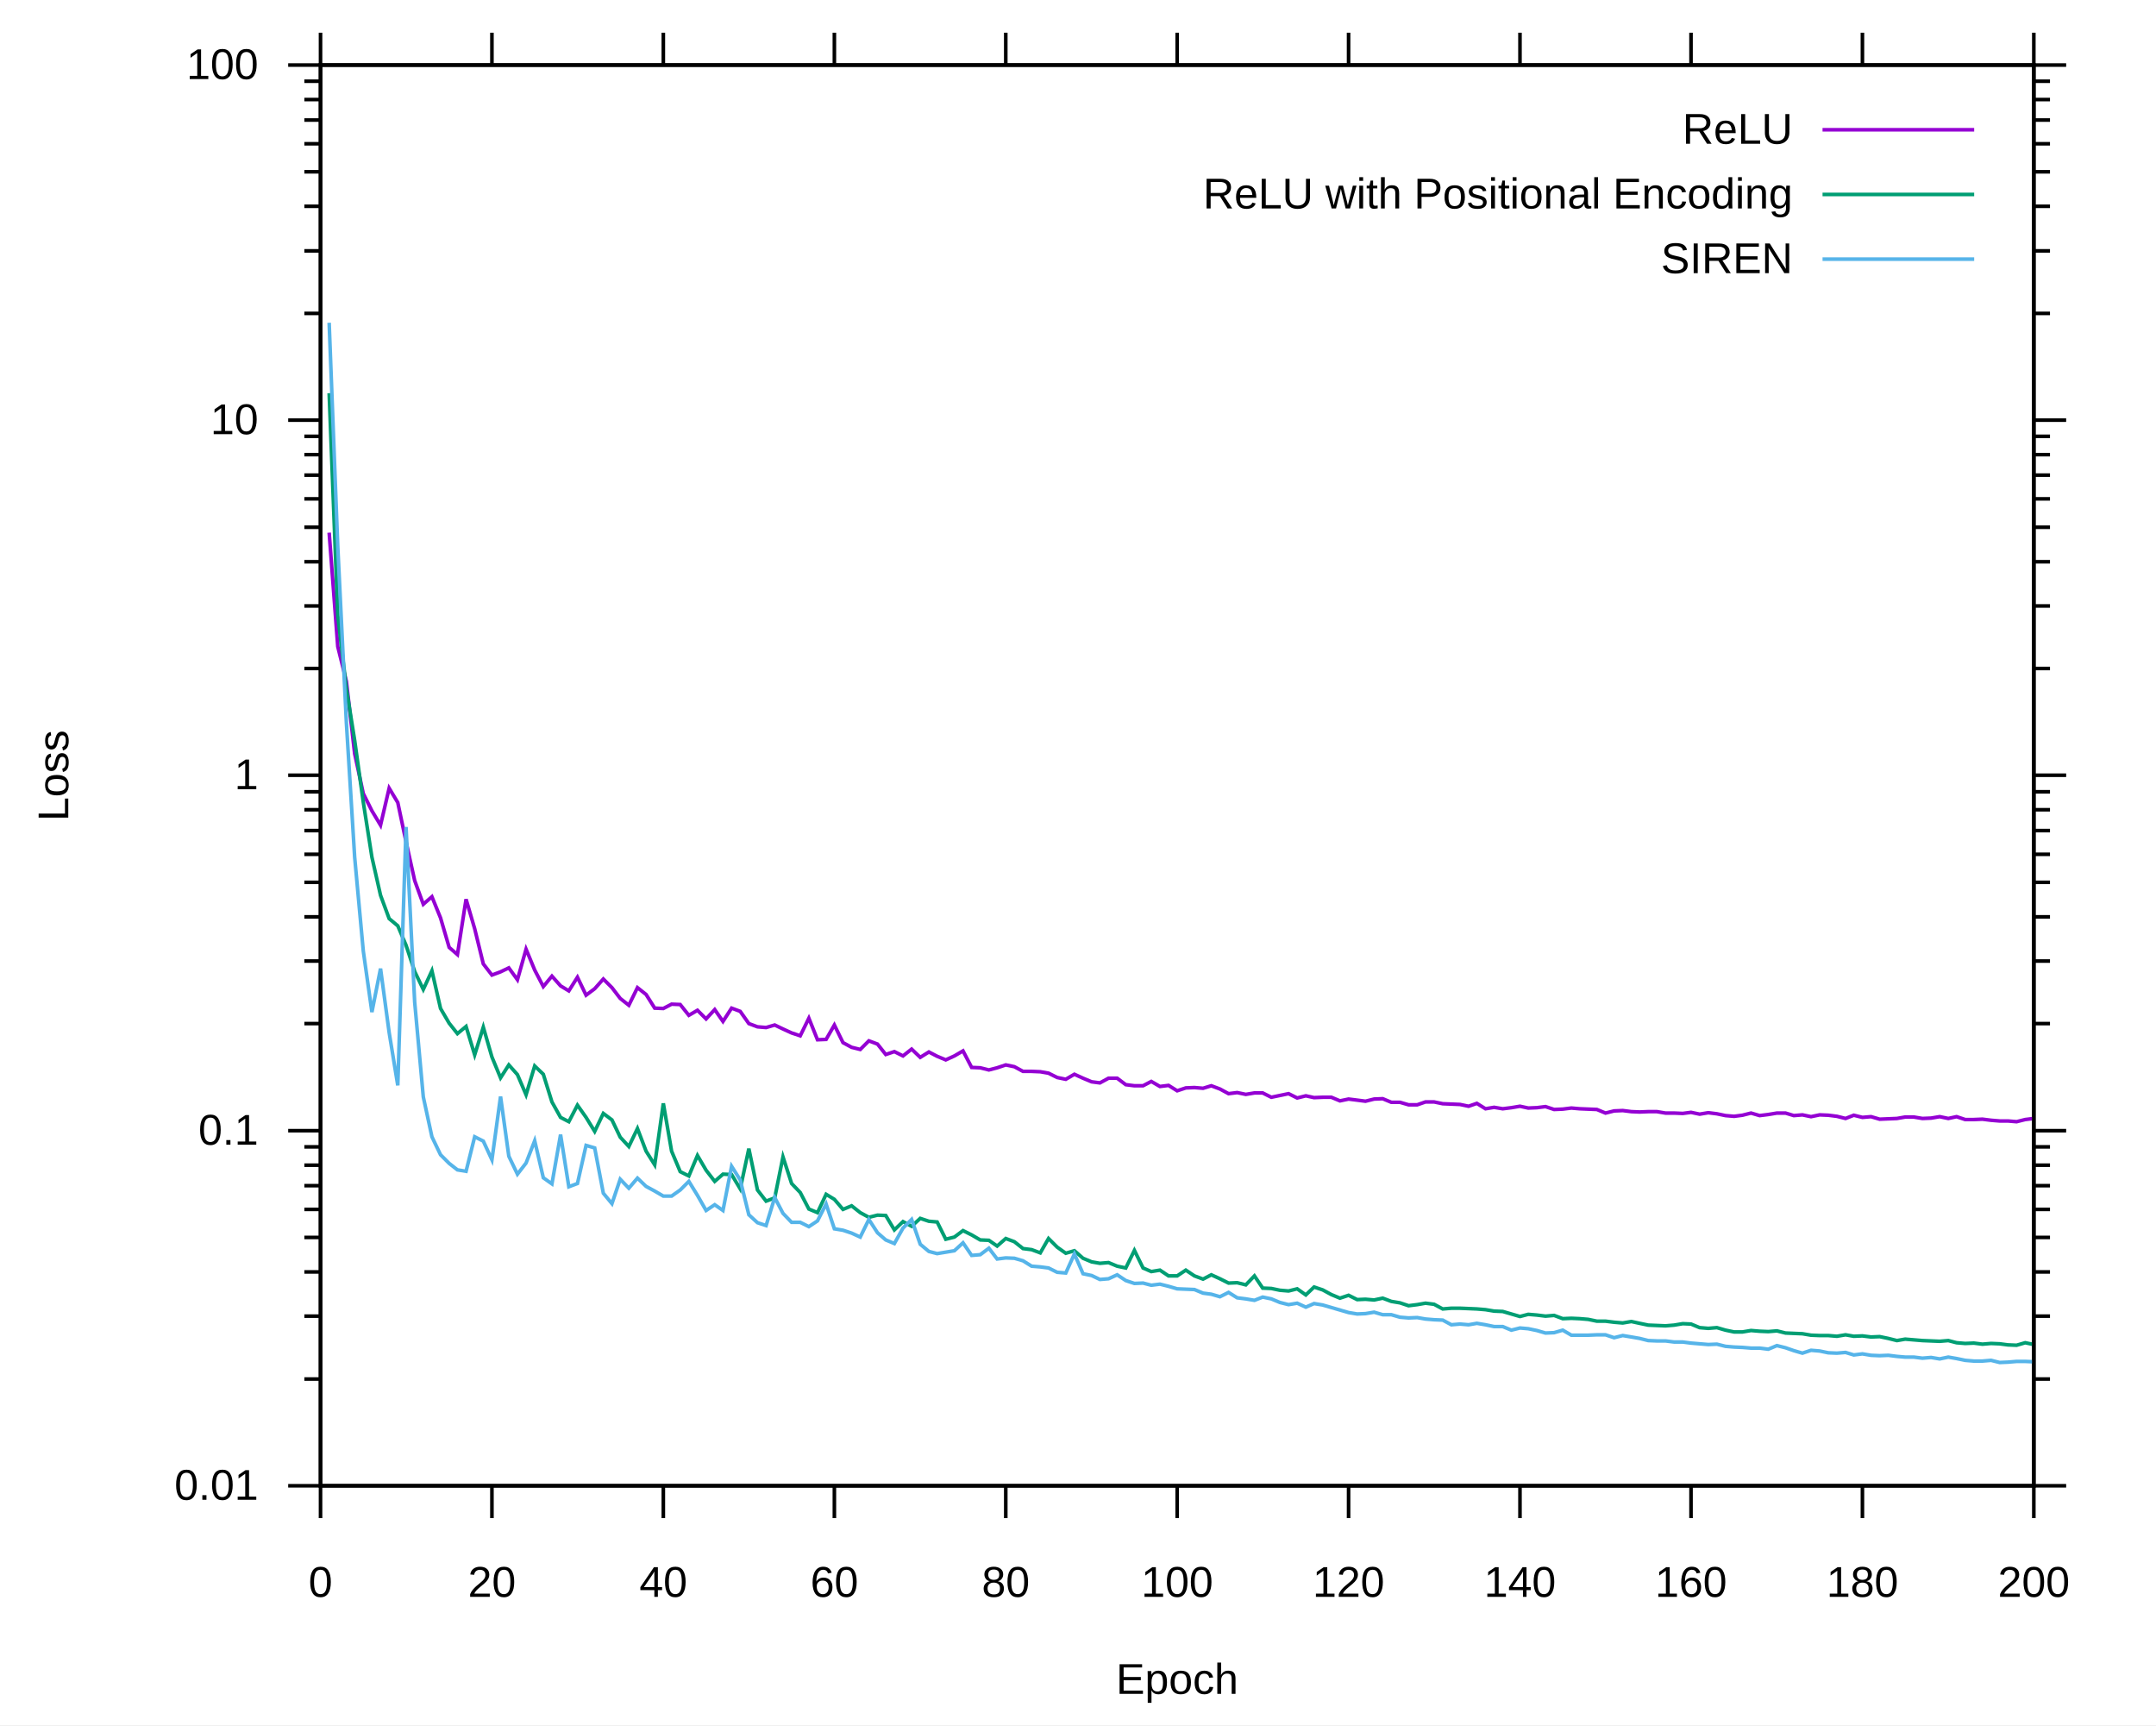
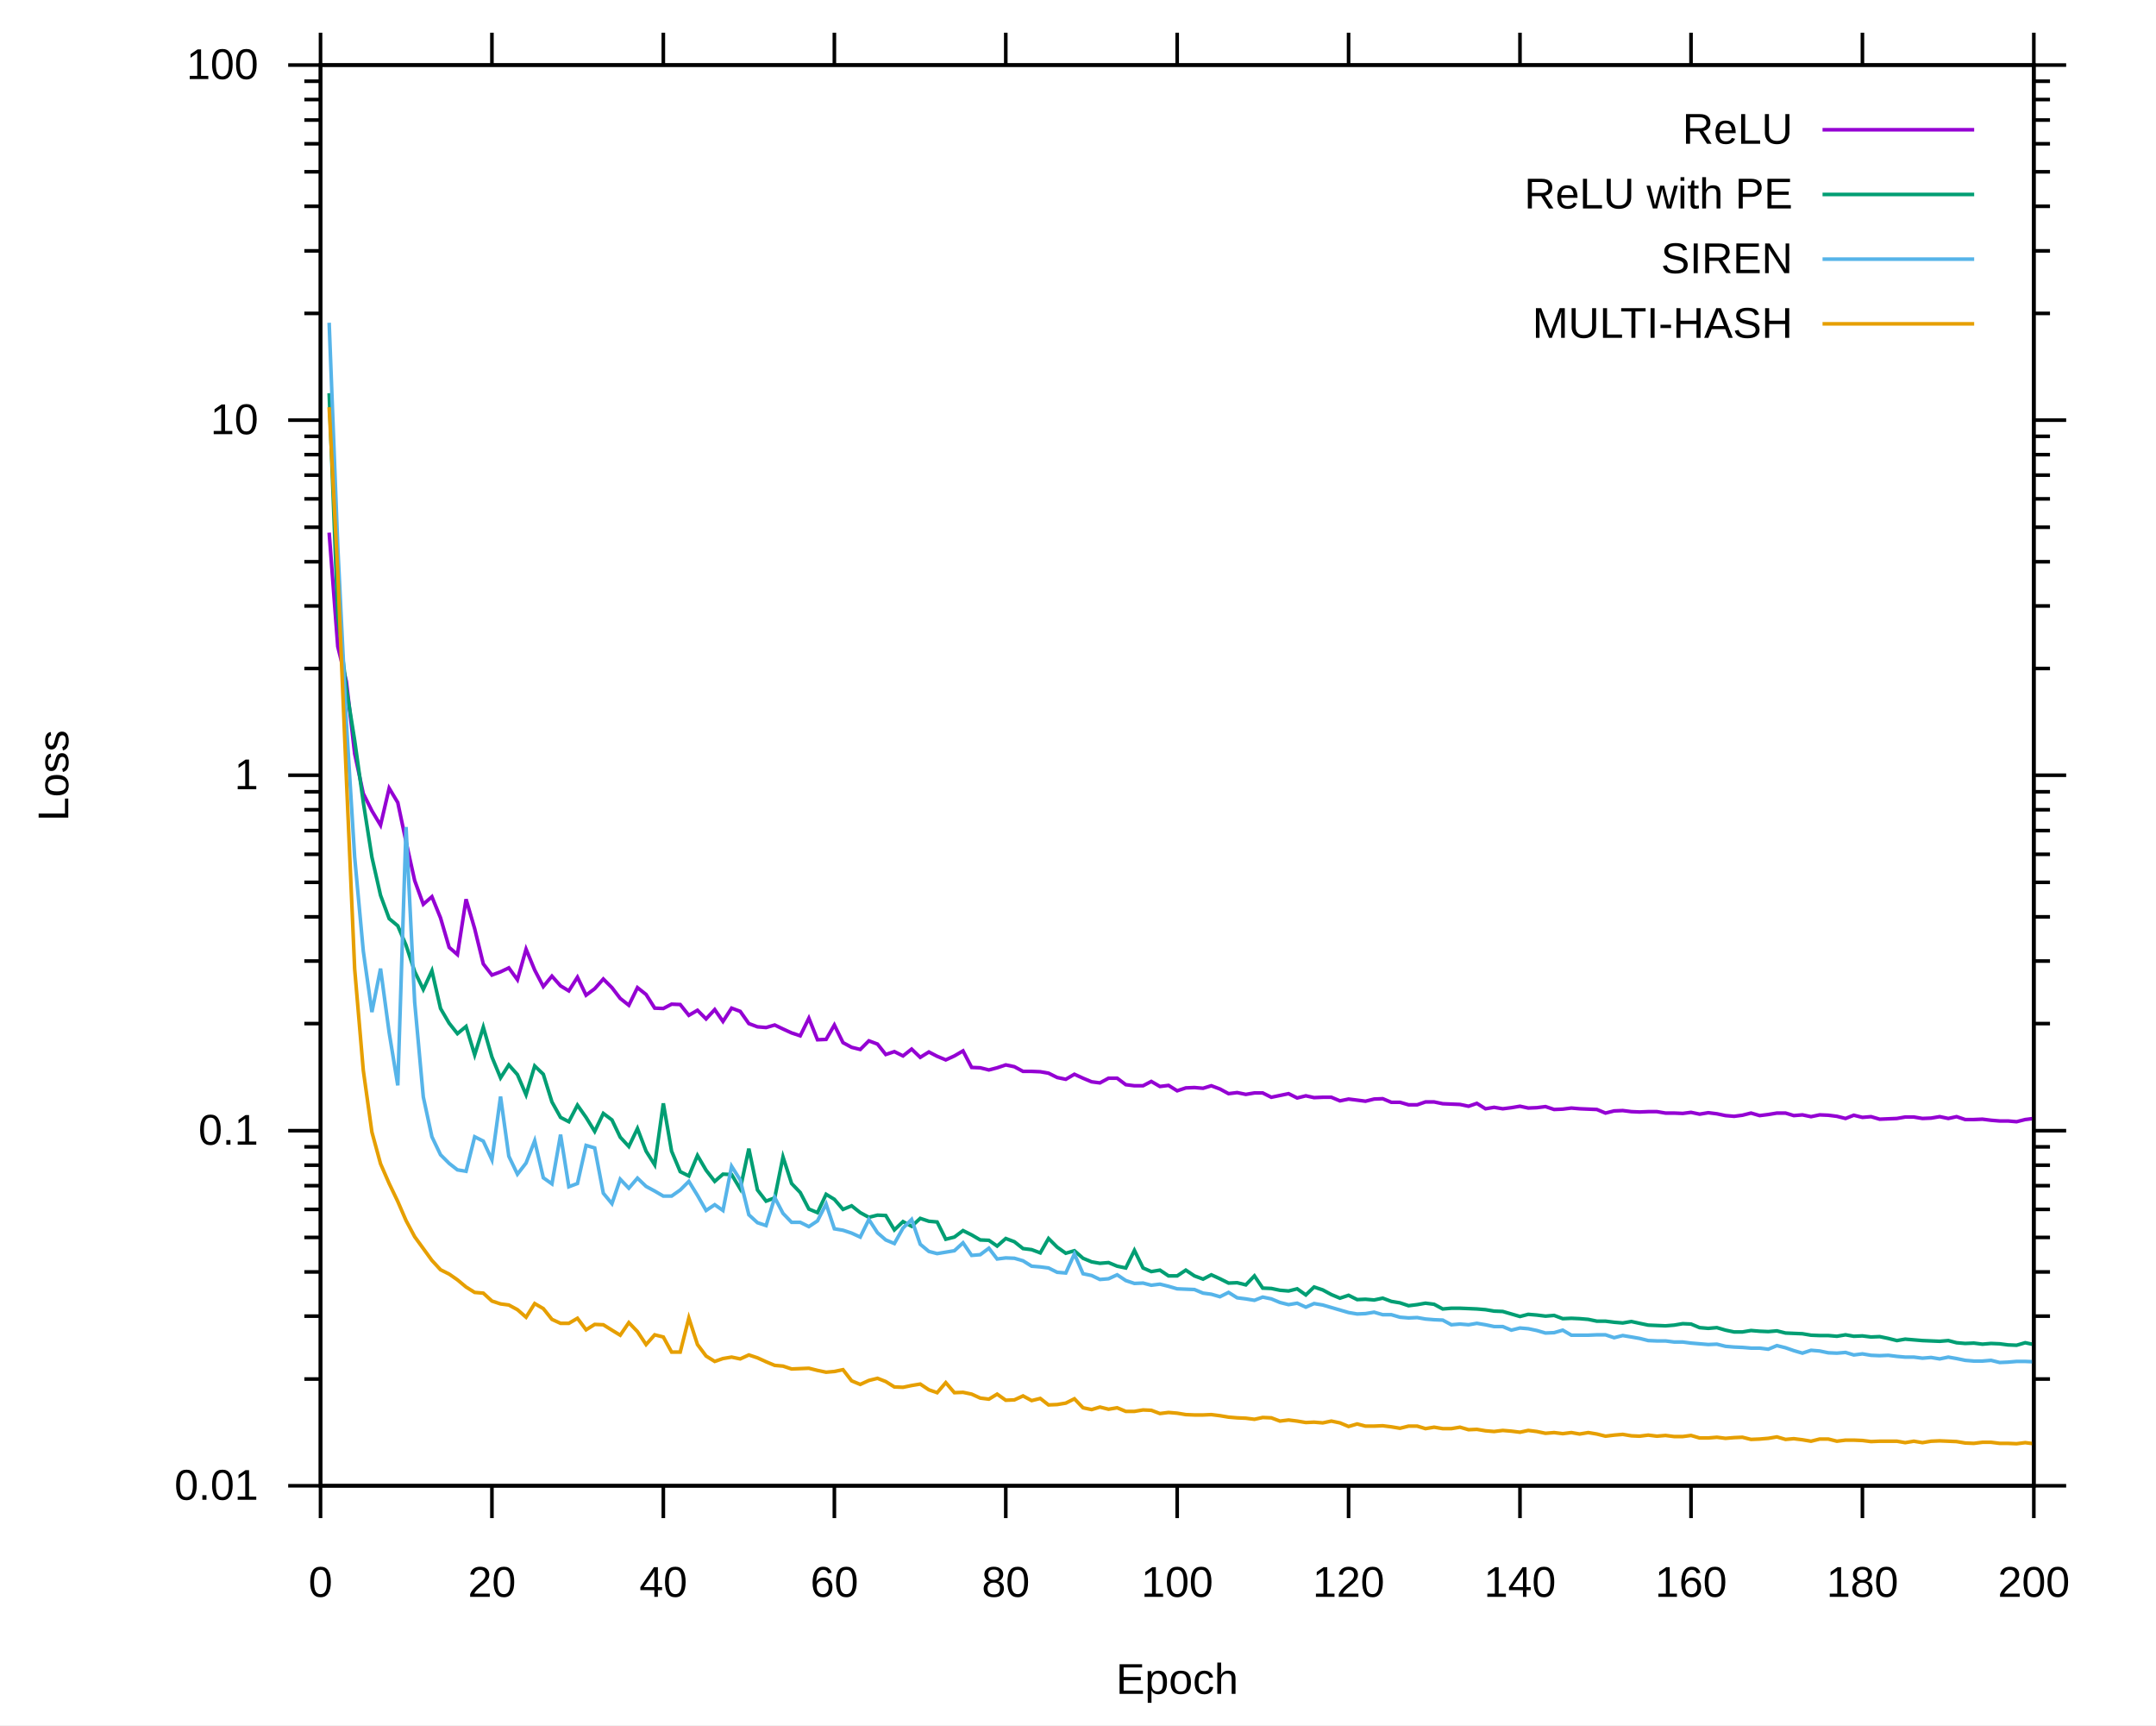
<svg xmlns="http://www.w3.org/2000/svg" xmlns:xlink="http://www.w3.org/1999/xlink" width="600" height="480" viewBox="0 0 600 480">
  <g id="gnuplot_canvas">
    <rect x="0" y="0" width="600" height="480" fill="#ffffff" />
    <defs>
      <circle id="gpDot" r="0.5" stroke-width="0.5" stroke="currentColor" />
      <path id="gpPt0" stroke-width="0.222" stroke="currentColor" d="M-1,0 h2 M0,-1 v2" />
      <path id="gpPt1" stroke-width="0.222" stroke="currentColor" d="M-1,-1 L1,1 M1,-1 L-1,1" />
      <path id="gpPt2" stroke-width="0.222" stroke="currentColor" d="M-1,0 L1,0 M0,-1 L0,1 M-1,-1 L1,1 M-1,1 L1,-1" />
      <rect id="gpPt3" stroke-width="0.222" stroke="currentColor" x="-1" y="-1" width="2" height="2" />
      <rect id="gpPt4" stroke-width="0.222" stroke="currentColor" fill="currentColor" x="-1" y="-1" width="2" height="2" />
      <circle id="gpPt5" stroke-width="0.222" stroke="currentColor" cx="0" cy="0" r="1" />
      <use xlink:href="#gpPt5" id="gpPt6" fill="currentColor" stroke="none" />
      <path id="gpPt7" stroke-width="0.222" stroke="currentColor" d="M0,-1.33 L-1.33,0.67 L1.33,0.67 z" />
      <use xlink:href="#gpPt7" id="gpPt8" fill="currentColor" stroke="none" />
      <use xlink:href="#gpPt7" id="gpPt9" stroke="currentColor" transform="rotate(180)" />
      <use xlink:href="#gpPt9" id="gpPt10" fill="currentColor" stroke="none" />
      <use xlink:href="#gpPt3" id="gpPt11" stroke="currentColor" transform="rotate(45)" />
      <use xlink:href="#gpPt11" id="gpPt12" fill="currentColor" stroke="none" />
      <path id="gpPt13" stroke-width="0.222" stroke="currentColor" d="M0,1.330 L1.265,0.411 L0.782,-1.067 L-0.782,-1.076 L-1.265,0.411 z" />
      <use xlink:href="#gpPt13" id="gpPt14" fill="currentColor" stroke="none" />
      <filter id="textbox" filterUnits="objectBoundingBox" x="0" y="0" height="1" width="1">
        <feFlood flood-color="#FFFFFF" flood-opacity="1" result="bgnd" />
        <feComposite in="SourceGraphic" in2="bgnd" operator="atop" />
      </filter>
      <filter id="greybox" filterUnits="objectBoundingBox" x="0" y="0" height="1" width="1">
        <feFlood flood-color="lightgrey" flood-opacity="1" result="grey" />
        <feComposite in="SourceGraphic" in2="grey" operator="atop" />
      </filter>
    </defs>
    <g fill="none" color="#FFFFFF" stroke="currentColor" stroke-width="1.00" stroke-linecap="butt" stroke-linejoin="miter">
</g>
    <g fill="none" color="black" stroke="currentColor" stroke-width="1.00" stroke-linecap="butt" stroke-linejoin="miter">
      <path stroke="black" d="M89.2,413.4 L80.2,413.4 M566.0,413.4 L575.0,413.4  " />
      <g transform="translate(71.9,417.3)" stroke="none" fill="black" font-family="Arial" font-size="12.00" text-anchor="end">
        <text>
          <tspan font-family="Arial"> 0.01</tspan>
        </text>
      </g>
    </g>
    <g fill="none" color="black" stroke="currentColor" stroke-width="1.00" stroke-linecap="butt" stroke-linejoin="miter">
      <path stroke="black" d="M89.2,383.7 L84.7,383.7 M566.0,383.7 L570.5,383.7 M89.2,366.2 L84.7,366.2 M566.0,366.2 L570.5,366.2   M89.2,353.9 L84.7,353.9 M566.0,353.9 L570.5,353.9 M89.2,344.3 L84.7,344.3 M566.0,344.3 L570.5,344.3   M89.2,336.5 L84.7,336.5 M566.0,336.5 L570.5,336.5 M89.2,329.9 L84.7,329.9 M566.0,329.9 L570.5,329.9   M89.2,324.2 L84.7,324.2 M566.0,324.2 L570.5,324.2 M89.2,319.1 L84.7,319.1 M566.0,319.1 L570.5,319.1   M89.2,314.6 L80.2,314.6 M566.0,314.6 L575.0,314.6  " />
      <g transform="translate(71.9,318.5)" stroke="none" fill="black" font-family="Arial" font-size="12.00" text-anchor="end">
        <text>
          <tspan font-family="Arial"> 0.1</tspan>
        </text>
      </g>
    </g>
    <g fill="none" color="black" stroke="currentColor" stroke-width="1.00" stroke-linecap="butt" stroke-linejoin="miter">
      <path stroke="black" d="M89.2,284.8 L84.7,284.8 M566.0,284.8 L570.5,284.8 M89.2,267.4 L84.7,267.4 M566.0,267.4 L570.5,267.4   M89.2,255.1 L84.7,255.1 M566.0,255.1 L570.5,255.1 M89.2,245.5 L84.7,245.5 M566.0,245.5 L570.5,245.5   M89.2,237.7 L84.7,237.7 M566.0,237.7 L570.5,237.7 M89.2,231.1 L84.7,231.1 M566.0,231.1 L570.5,231.1   M89.2,225.3 L84.7,225.3 M566.0,225.3 L570.5,225.3 M89.2,220.3 L84.7,220.3 M566.0,220.3 L570.5,220.3   M89.2,215.7 L80.2,215.7 M566.0,215.7 L575.0,215.7  " />
      <g transform="translate(71.9,219.6)" stroke="none" fill="black" font-family="Arial" font-size="12.00" text-anchor="end">
        <text>
          <tspan font-family="Arial"> 1</tspan>
        </text>
      </g>
    </g>
    <g fill="none" color="black" stroke="currentColor" stroke-width="1.00" stroke-linecap="butt" stroke-linejoin="miter">
      <path stroke="black" d="M89.2,186.0 L84.7,186.0 M566.0,186.0 L570.5,186.0 M89.2,168.6 L84.7,168.6 M566.0,168.6 L570.5,168.6   M89.2,156.3 L84.7,156.3 M566.0,156.3 L570.5,156.3 M89.2,146.7 L84.7,146.7 M566.0,146.7 L570.5,146.7   M89.2,138.8 L84.7,138.8 M566.0,138.8 L570.5,138.8 M89.2,132.2 L84.7,132.2 M566.0,132.2 L570.5,132.2   M89.2,126.5 L84.7,126.5 M566.0,126.5 L570.5,126.5 M89.2,121.4 L84.7,121.4 M566.0,121.4 L570.5,121.4   M89.2,116.9 L80.2,116.9 M566.0,116.9 L575.0,116.9  " />
      <g transform="translate(71.9,120.8)" stroke="none" fill="black" font-family="Arial" font-size="12.00" text-anchor="end">
        <text>
          <tspan font-family="Arial"> 10</tspan>
        </text>
      </g>
    </g>
    <g fill="none" color="black" stroke="currentColor" stroke-width="1.00" stroke-linecap="butt" stroke-linejoin="miter">
      <path stroke="black" d="M89.2,87.2 L84.7,87.2 M566.0,87.2 L570.5,87.2 M89.2,69.8 L84.7,69.8 M566.0,69.8 L570.5,69.8   M89.2,57.4 L84.7,57.4 M566.0,57.4 L570.5,57.4 M89.2,47.8 L84.7,47.8 M566.0,47.8 L570.5,47.8   M89.2,40.0 L84.7,40.0 M566.0,40.0 L570.5,40.0 M89.2,33.4 L84.7,33.4 M566.0,33.4 L570.5,33.4   M89.2,27.7 L84.7,27.7 M566.0,27.7 L570.5,27.7 M89.2,22.6 L84.7,22.6 M566.0,22.6 L570.5,22.6   M89.2,18.1 L80.2,18.1 M566.0,18.1 L575.0,18.1  " />
      <g transform="translate(71.9,22.0)" stroke="none" fill="black" font-family="Arial" font-size="12.00" text-anchor="end">
        <text>
          <tspan font-family="Arial"> 100</tspan>
        </text>
      </g>
    </g>
    <g fill="none" color="black" stroke="currentColor" stroke-width="1.00" stroke-linecap="butt" stroke-linejoin="miter">
      <path stroke="black" d="M89.2,413.4 L89.2,422.4 M89.2,18.1 L89.2,9.1  " />
      <g transform="translate(89.2,444.3)" stroke="none" fill="black" font-family="Arial" font-size="12.00" text-anchor="middle">
        <text>
          <tspan font-family="Arial"> 0</tspan>
        </text>
      </g>
    </g>
    <g fill="none" color="black" stroke="currentColor" stroke-width="1.00" stroke-linecap="butt" stroke-linejoin="miter">
      <path stroke="black" d="M136.9,413.4 L136.9,422.4 M136.9,18.1 L136.9,9.1  " />
      <g transform="translate(136.9,444.3)" stroke="none" fill="black" font-family="Arial" font-size="12.00" text-anchor="middle">
        <text>
          <tspan font-family="Arial"> 20</tspan>
        </text>
      </g>
    </g>
    <g fill="none" color="black" stroke="currentColor" stroke-width="1.00" stroke-linecap="butt" stroke-linejoin="miter">
      <path stroke="black" d="M184.6,413.4 L184.6,422.4 M184.6,18.1 L184.6,9.1  " />
      <g transform="translate(184.6,444.3)" stroke="none" fill="black" font-family="Arial" font-size="12.00" text-anchor="middle">
        <text>
          <tspan font-family="Arial"> 40</tspan>
        </text>
      </g>
    </g>
    <g fill="none" color="black" stroke="currentColor" stroke-width="1.00" stroke-linecap="butt" stroke-linejoin="miter">
      <path stroke="black" d="M232.2,413.4 L232.2,422.4 M232.2,18.1 L232.2,9.1  " />
      <g transform="translate(232.2,444.3)" stroke="none" fill="black" font-family="Arial" font-size="12.00" text-anchor="middle">
        <text>
          <tspan font-family="Arial"> 60</tspan>
        </text>
      </g>
    </g>
    <g fill="none" color="black" stroke="currentColor" stroke-width="1.00" stroke-linecap="butt" stroke-linejoin="miter">
      <path stroke="black" d="M279.9,413.4 L279.9,422.4 M279.9,18.1 L279.9,9.1  " />
      <g transform="translate(279.9,444.3)" stroke="none" fill="black" font-family="Arial" font-size="12.00" text-anchor="middle">
        <text>
          <tspan font-family="Arial"> 80</tspan>
        </text>
      </g>
    </g>
    <g fill="none" color="black" stroke="currentColor" stroke-width="1.00" stroke-linecap="butt" stroke-linejoin="miter">
      <path stroke="black" d="M327.6,413.4 L327.6,422.4 M327.6,18.1 L327.6,9.1  " />
      <g transform="translate(327.6,444.3)" stroke="none" fill="black" font-family="Arial" font-size="12.00" text-anchor="middle">
        <text>
          <tspan font-family="Arial"> 100</tspan>
        </text>
      </g>
    </g>
    <g fill="none" color="black" stroke="currentColor" stroke-width="1.00" stroke-linecap="butt" stroke-linejoin="miter">
      <path stroke="black" d="M375.3,413.4 L375.3,422.4 M375.3,18.1 L375.3,9.1  " />
      <g transform="translate(375.3,444.3)" stroke="none" fill="black" font-family="Arial" font-size="12.00" text-anchor="middle">
        <text>
          <tspan font-family="Arial"> 120</tspan>
        </text>
      </g>
    </g>
    <g fill="none" color="black" stroke="currentColor" stroke-width="1.00" stroke-linecap="butt" stroke-linejoin="miter">
      <path stroke="black" d="M423.0,413.4 L423.0,422.4 M423.0,18.1 L423.0,9.1  " />
      <g transform="translate(423.0,444.3)" stroke="none" fill="black" font-family="Arial" font-size="12.00" text-anchor="middle">
        <text>
          <tspan font-family="Arial"> 140</tspan>
        </text>
      </g>
    </g>
    <g fill="none" color="black" stroke="currentColor" stroke-width="1.00" stroke-linecap="butt" stroke-linejoin="miter">
      <path stroke="black" d="M470.6,413.4 L470.6,422.4 M470.6,18.1 L470.6,9.1  " />
      <g transform="translate(470.6,444.3)" stroke="none" fill="black" font-family="Arial" font-size="12.00" text-anchor="middle">
        <text>
          <tspan font-family="Arial"> 160</tspan>
        </text>
      </g>
    </g>
    <g fill="none" color="black" stroke="currentColor" stroke-width="1.00" stroke-linecap="butt" stroke-linejoin="miter">
      <path stroke="black" d="M518.3,413.4 L518.3,422.4 M518.3,18.1 L518.3,9.1  " />
      <g transform="translate(518.3,444.3)" stroke="none" fill="black" font-family="Arial" font-size="12.00" text-anchor="middle">
        <text>
          <tspan font-family="Arial"> 180</tspan>
        </text>
      </g>
    </g>
    <g fill="none" color="black" stroke="currentColor" stroke-width="1.00" stroke-linecap="butt" stroke-linejoin="miter">
      <path stroke="black" d="M566.0,413.4 L566.0,422.4 M566.0,18.1 L566.0,9.1  " />
      <g transform="translate(566.0,444.3)" stroke="none" fill="black" font-family="Arial" font-size="12.00" text-anchor="middle">
        <text>
          <tspan font-family="Arial"> 200</tspan>
        </text>
      </g>
    </g>
    <g fill="none" color="black" stroke="currentColor" stroke-width="1.00" stroke-linecap="butt" stroke-linejoin="miter">
</g>
    <g fill="none" color="black" stroke="currentColor" stroke-width="1.00" stroke-linecap="butt" stroke-linejoin="miter">
      <path stroke="black" d="M89.2,18.1 L89.2,413.4 L566.0,413.4 L566.0,18.1 L89.2,18.1 Z  " />
    </g>
    <g fill="none" color="black" stroke="currentColor" stroke-width="1.00" stroke-linecap="butt" stroke-linejoin="miter">
      <g transform="translate(19.0,215.8) rotate(270)" stroke="none" fill="black" font-family="Arial" font-size="12.00" text-anchor="middle">
        <text>
          <tspan font-family="Arial">Loss</tspan>
        </text>
      </g>
    </g>
    <g fill="none" color="black" stroke="currentColor" stroke-width="1.00" stroke-linecap="butt" stroke-linejoin="miter">
      <g transform="translate(327.6,471.3)" stroke="none" fill="black" font-family="Arial" font-size="12.00" text-anchor="middle">
        <text>
          <tspan font-family="Arial">Epoch</tspan>
        </text>
      </g>
    </g>
    <g fill="none" color="black" stroke="currentColor" stroke-width="1.00" stroke-linecap="butt" stroke-linejoin="miter">
</g>
    <g id="gnuplot_plot_1">
      <g fill="none" color="black" stroke="currentColor" stroke-width="1.00" stroke-linecap="butt" stroke-linejoin="miter">
        <g transform="translate(498.9,40.0)" stroke="none" fill="black" font-family="Arial" font-size="12.00" text-anchor="end">
          <text>
            <tspan font-family="Arial">ReLU</tspan>
          </text>
        </g>
      </g>
      <g fill="none" color="black" stroke="currentColor" stroke-width="1.00" stroke-linecap="butt" stroke-linejoin="miter">
        <path stroke="rgb(148,   0, 211)" d="M507.2,36.1 L549.4,36.1 M91.6,148.2 L94.0,179.9 L96.4,189.6 L98.7,209.7 L101.1,220.8 L103.5,225.6   L105.9,229.6 L108.3,219.3 L110.7,223.3 L113.0,234.2 L115.4,245.0 L117.8,251.6 L120.2,249.5 L122.6,255.4   L125.0,263.6 L127.3,265.6 L129.7,250.2 L132.1,258.4 L134.5,268.2 L136.9,271.3 L139.3,270.4 L141.6,269.3   L144.0,272.6 L146.4,264.1 L148.8,269.9 L151.2,274.5 L153.6,271.6 L156.0,274.3 L158.3,275.7 L160.7,271.9   L163.1,276.9 L165.5,275.1 L167.9,272.4 L170.3,274.8 L172.6,277.8 L175.0,279.7 L177.4,274.8 L179.8,276.7   L182.2,280.5 L184.6,280.6 L186.9,279.4 L189.3,279.5 L191.7,282.5 L194.1,281.1 L196.5,283.5 L198.9,280.9   L201.2,284.2 L203.6,280.5 L206.0,281.4 L208.4,284.8 L210.8,285.7 L213.2,285.9 L215.6,285.2 L217.9,286.3   L220.3,287.4 L222.7,288.2 L225.1,283.3 L227.5,289.3 L229.9,289.2 L232.2,285.2 L234.6,290.1 L237.0,291.4   L239.4,292.0 L241.8,289.6 L244.2,290.5 L246.5,293.4 L248.9,292.6 L251.3,293.8 L253.7,291.9 L256.1,294.2   L258.5,292.7 L260.8,293.9 L263.2,294.9 L265.6,293.8 L268.0,292.4 L270.4,297.0 L272.8,297.1 L275.2,297.7   L277.5,297.1 L279.9,296.3 L282.3,296.8 L284.7,298.1 L287.1,298.1 L289.5,298.2 L291.8,298.6 L294.2,299.8   L296.6,300.3 L299.0,298.9 L301.4,300.0 L303.8,301.0 L306.1,301.3 L308.5,300.0 L310.9,300.0 L313.3,301.8   L315.7,302.1 L318.1,302.1 L320.4,300.9 L322.8,302.3 L325.2,302.0 L327.6,303.5 L330.0,302.7 L332.4,302.6   L334.8,302.8 L337.1,302.1 L339.5,303.0 L341.9,304.3 L344.3,304.0 L346.7,304.5 L349.1,304.1 L351.4,304.1   L353.8,305.3 L356.2,304.8 L358.6,304.3 L361.0,305.5 L363.4,304.9 L365.7,305.4 L368.1,305.3 L370.5,305.3   L372.9,306.3 L375.3,305.8 L377.7,306.1 L380.0,306.4 L382.4,305.8 L384.8,305.7 L387.2,306.7 L389.6,306.7   L392.0,307.4 L394.4,307.4 L396.7,306.6 L399.1,306.6 L401.5,307.1 L403.9,307.2 L406.3,307.3 L408.7,307.8   L411.0,307.0 L413.4,308.5 L415.8,308.1 L418.2,308.5 L420.6,308.2 L423.0,307.8 L425.3,308.3 L427.7,308.2   L430.1,307.9 L432.5,308.7 L434.9,308.6 L437.3,308.3 L439.6,308.5 L442.0,308.6 L444.4,308.7 L446.8,309.7   L449.2,309.1 L451.6,309.0 L454.0,309.3 L456.3,309.4 L458.7,309.3 L461.1,309.3 L463.5,309.7 L465.9,309.7   L468.3,309.8 L470.6,309.5 L473.0,310.0 L475.4,309.6 L477.8,309.9 L480.2,310.4 L482.6,310.6 L484.9,310.3   L487.3,309.7 L489.7,310.4 L492.1,310.1 L494.5,309.7 L496.9,309.7 L499.2,310.4 L501.6,310.2 L504.0,310.7   L506.4,310.2 L508.8,310.3 L511.2,310.6 L513.6,311.2 L515.9,310.3 L518.3,310.9 L520.7,310.7 L523.1,311.4   L525.5,311.3 L527.9,311.2 L530.2,310.8 L532.6,310.8 L535.0,311.2 L537.4,311.1 L539.8,310.7 L542.2,311.2   L544.5,310.7 L546.9,311.5 L549.3,311.5 L551.7,311.4 L554.1,311.7 L556.5,311.9 L558.8,311.9 L561.2,312.1   L563.6,311.5 L566.0,311.2  " />
      </g>
    </g>
    <g id="gnuplot_plot_2">
      <g fill="none" color="black" stroke="currentColor" stroke-width="1.00" stroke-linecap="butt" stroke-linejoin="miter">
        <g transform="translate(498.9,58.0)" stroke="none" fill="black" font-family="Arial" font-size="12.00" text-anchor="end">
          <text>
-             <tspan font-family="Arial">ReLU with Positional Encoding</tspan>
+             <tspan font-family="Arial">ReLU with PE</tspan>
          </text>
        </g>
      </g>
      <g fill="none" color="black" stroke="currentColor" stroke-width="1.00" stroke-linecap="butt" stroke-linejoin="miter">
        <path stroke="rgb(  0, 158, 115)" d="M507.2,54.1 L549.4,54.1 M91.6,109.4 L94.0,171.2 L96.4,191.6 L98.7,206.0 L101.1,223.2 L103.5,238.5   L105.9,249.1 L108.3,255.6 L110.7,257.6 L113.0,263.0 L115.4,270.3 L117.8,275.3 L120.2,270.1 L122.6,280.6   L125.0,284.7 L127.3,287.6 L129.7,285.6 L132.1,293.5 L134.5,285.8 L136.9,294.1 L139.3,299.9 L141.6,296.3   L144.0,299.0 L146.4,304.6 L148.8,296.6 L151.2,298.9 L153.6,306.6 L156.0,310.9 L158.3,312.1 L160.7,307.5   L163.1,310.9 L165.5,314.8 L167.9,309.8 L170.3,311.6 L172.6,316.4 L175.0,319.0 L177.4,314.0 L179.8,320.3   L182.2,324.1 L184.6,307.0 L186.9,320.3 L189.3,326.0 L191.7,327.2 L194.1,321.5 L196.5,325.6 L198.9,328.7   L201.2,326.7 L203.6,326.8 L206.0,330.8 L208.4,319.6 L210.8,331.1 L213.2,334.2 L215.6,333.3 L217.9,321.9   L220.3,329.3 L222.7,331.8 L225.1,336.4 L227.5,337.4 L229.9,332.3 L232.2,333.7 L234.6,336.5 L237.0,335.5   L239.4,337.4 L241.8,338.7 L244.2,338.1 L246.5,338.2 L248.9,342.2 L251.3,339.9 L253.7,341.2 L256.1,339.0   L258.5,339.8 L260.8,340.0 L263.2,344.8 L265.6,344.2 L268.0,342.4 L270.4,343.6 L272.8,345.0 L275.2,345.1   L277.5,346.7 L279.9,344.6 L282.3,345.5 L284.7,347.4 L287.1,347.7 L289.5,348.6 L291.8,344.6 L294.2,347.0   L296.6,348.7 L299.0,348.0 L301.4,350.1 L303.8,351.1 L306.1,351.5 L308.5,351.3 L310.9,352.3 L313.3,352.8   L315.7,347.9 L318.1,352.8 L320.4,353.8 L322.8,353.4 L325.2,355.0 L327.6,355.0 L330.0,353.4 L332.4,355.0   L334.8,355.9 L337.1,354.7 L339.5,355.8 L341.9,357.0 L344.3,356.9 L346.7,357.5 L349.1,355.0 L351.4,358.4   L353.8,358.5 L356.2,359.0 L358.6,359.2 L361.0,358.6 L363.4,360.3 L365.7,358.1 L368.1,358.9 L370.5,360.2   L372.9,361.2 L375.3,360.4 L377.7,361.6 L380.0,361.5 L382.4,361.7 L384.8,361.2 L387.2,362.1 L389.6,362.5   L392.0,363.3 L394.4,363.0 L396.7,362.6 L399.1,362.9 L401.5,364.2 L403.9,364.0 L406.3,364.0 L408.7,364.1   L411.0,364.2 L413.4,364.4 L415.8,364.8 L418.2,364.9 L420.6,365.6 L423.0,366.3 L425.3,365.7 L427.7,365.9   L430.1,366.2 L432.5,366.0 L434.9,366.9 L437.3,366.8 L439.6,366.9 L442.0,367.1 L444.4,367.6 L446.8,367.6   L449.2,367.9 L451.6,368.1 L454.0,367.7 L456.3,368.2 L458.7,368.7 L461.1,368.8 L463.5,368.9 L465.9,368.7   L468.3,368.3 L470.6,368.4 L473.0,369.4 L475.4,369.6 L477.8,369.4 L480.2,370.1 L482.6,370.6 L484.9,370.6   L487.3,370.2 L489.7,370.4 L492.1,370.5 L494.5,370.3 L496.9,370.9 L499.2,371.0 L501.6,371.1 L504.0,371.5   L506.4,371.6 L508.8,371.6 L511.2,371.8 L513.6,371.4 L515.9,371.8 L518.3,371.7 L520.7,372.0 L523.1,371.9   L525.5,372.4 L527.9,373.0 L530.2,372.6 L532.6,372.8 L535.0,373.0 L537.4,373.1 L539.8,373.2 L542.2,373.0   L544.5,373.6 L546.9,373.8 L549.3,373.7 L551.7,374.0 L554.1,373.8 L556.5,373.9 L558.8,374.2 L561.2,374.3   L563.6,373.6 L566.0,374.1  " />
      </g>
    </g>
    <g id="gnuplot_plot_3">
      <g fill="none" color="black" stroke="currentColor" stroke-width="1.00" stroke-linecap="butt" stroke-linejoin="miter">
        <g transform="translate(498.9,76.0)" stroke="none" fill="black" font-family="Arial" font-size="12.00" text-anchor="end">
          <text>
            <tspan font-family="Arial">SIREN</tspan>
          </text>
        </g>
      </g>
      <g fill="none" color="black" stroke="currentColor" stroke-width="1.00" stroke-linecap="butt" stroke-linejoin="miter">
        <path stroke="rgb( 86, 180, 233)" d="M507.2,72.1 L549.4,72.1 M91.6,89.8 L94.0,152.1 L96.4,201.2 L98.7,238.5 L101.1,264.6 L103.5,281.6   L105.9,269.5 L108.3,287.3 L110.7,302.0 L113.0,230.1 L115.4,278.8 L117.8,305.2 L120.2,316.3 L122.6,321.3   L125.0,323.7 L127.3,325.5 L129.7,325.9 L132.1,316.3 L134.5,317.5 L136.9,322.7 L139.3,305.1 L141.6,321.7   L144.0,326.7 L146.4,323.6 L148.8,317.4 L151.2,327.7 L153.6,329.4 L156.0,315.7 L158.3,330.2 L160.7,329.3   L163.1,318.7 L165.5,319.4 L167.9,332.0 L170.3,334.9 L172.6,328.1 L175.0,330.6 L177.4,327.8 L179.8,330.1   L182.2,331.4 L184.6,332.8 L186.9,332.8 L189.3,331.1 L191.7,328.7 L194.1,332.6 L196.5,336.8 L198.9,335.2   L201.2,336.8 L203.6,324.5 L206.0,328.3 L208.4,338.0 L210.8,340.2 L213.2,341.0 L215.6,333.2 L217.9,337.6   L220.3,340.1 L222.7,340.1 L225.1,341.3 L227.5,339.7 L229.9,335.0 L232.2,341.9 L234.6,342.3 L237.0,343.1   L239.4,344.2 L241.8,339.3 L244.2,343.0 L246.5,345.0 L248.9,346.0 L251.3,341.7 L253.7,339.3 L256.1,346.2   L258.5,348.2 L260.8,348.8 L263.2,348.4 L265.6,348.0 L268.0,345.8 L270.4,349.3 L272.8,349.1 L275.2,347.3   L277.5,350.3 L279.9,350.0 L282.3,350.1 L284.7,350.8 L287.1,352.3 L289.5,352.5 L291.8,352.8 L294.2,354.0   L296.6,354.2 L299.0,348.9 L301.4,354.4 L303.8,354.9 L306.1,356.0 L308.5,355.8 L310.9,354.7 L313.3,356.3   L315.7,357.1 L318.1,357.0 L320.4,357.6 L322.8,357.3 L325.2,357.9 L327.6,358.6 L330.0,358.7 L332.4,358.8   L334.8,359.8 L337.1,360.1 L339.5,360.8 L341.9,359.6 L344.3,361.1 L346.7,361.4 L349.1,361.8 L351.4,360.9   L353.8,361.4 L356.2,362.4 L358.6,363.0 L361.0,362.6 L363.4,363.7 L365.7,362.7 L368.1,363.1 L370.5,363.8   L372.9,364.5 L375.3,365.2 L377.7,365.6 L380.0,365.5 L382.4,365.1 L384.8,365.8 L387.2,365.8 L389.6,366.5   L392.0,366.7 L394.4,366.6 L396.7,367.0 L399.1,367.2 L401.5,367.3 L403.9,368.6 L406.3,368.4 L408.7,368.6   L411.0,368.2 L413.4,368.6 L415.8,369.1 L418.2,369.1 L420.6,370.1 L423.0,369.5 L425.3,369.7 L427.7,370.2   L430.1,370.9 L432.5,370.8 L434.9,370.1 L437.3,371.5 L439.6,371.5 L442.0,371.5 L444.4,371.4 L446.8,371.4   L449.2,372.2 L451.6,371.6 L454.0,372.0 L456.3,372.4 L458.7,373.0 L461.1,373.1 L463.5,373.1 L465.9,373.4   L468.3,373.4 L470.6,373.7 L473.0,373.9 L475.4,374.1 L477.8,374.0 L480.2,374.6 L482.6,374.8 L484.9,374.9   L487.3,375.1 L489.7,375.1 L492.1,375.4 L494.5,374.4 L496.9,375.0 L499.2,375.8 L501.6,376.5 L504.0,375.7   L506.4,375.9 L508.8,376.4 L511.2,376.5 L513.6,376.3 L515.9,377.0 L518.3,376.7 L520.7,377.1 L523.1,377.2   L525.5,377.1 L527.9,377.4 L530.2,377.6 L532.6,377.6 L535.0,377.9 L537.4,377.7 L539.8,378.1 L542.2,377.6   L544.5,378.0 L546.9,378.5 L549.3,378.7 L551.7,378.7 L554.1,378.5 L556.5,379.1 L558.8,379.0 L561.2,378.8   L563.6,378.8 L566.0,378.9  " />
      </g>
    </g>
-     <g fill="none" color="#FFFFFF" stroke="rgb( 86, 180, 233)" stroke-width="2.00" stroke-linecap="butt" stroke-linejoin="miter">
+     <g id="gnuplot_plot_4">
+       <g fill="none" color="black" stroke="currentColor" stroke-width="1.00" stroke-linecap="butt" stroke-linejoin="miter">
+         <g transform="translate(498.9,94.0)" stroke="none" fill="black" font-family="Arial" font-size="12.00" text-anchor="end">
+           <text>
+             <tspan font-family="Arial">MULTI-HASH</tspan>
+           </text>
+         </g>
+       </g>
+       <g fill="none" color="black" stroke="currentColor" stroke-width="1.00" stroke-linecap="butt" stroke-linejoin="miter">
+         <path stroke="rgb(230, 159,   0)" d="M507.2,90.1 L549.4,90.1 M91.6,113.3 L94.0,159.4 L96.4,216.7 L98.7,269.6 L101.1,297.8 L103.5,315.0   L105.9,323.8 L108.3,329.3 L110.7,334.3 L113.0,339.6 L115.4,344.1 L117.8,347.4 L120.2,350.7 L122.6,353.3   L125.0,354.5 L127.3,356.1 L129.7,358.1 L132.1,359.6 L134.5,359.8 L136.9,362.0 L139.3,362.8 L141.6,363.1   L144.0,364.4 L146.4,366.5 L148.8,362.7 L151.2,364.1 L153.6,367.1 L156.0,368.2 L158.3,368.2 L160.7,366.8   L163.1,370.0 L165.5,368.5 L167.9,368.6 L170.3,370.1 L172.6,371.5 L175.0,368.0 L177.4,370.5 L179.8,374.1   L182.2,371.4 L184.6,372.0 L186.9,376.2 L189.3,376.2 L191.7,366.7 L194.1,374.1 L196.5,377.3 L198.9,378.8   L201.2,378.0 L203.6,377.6 L206.0,378.1 L208.4,377.0 L210.8,377.8 L213.2,378.9 L215.6,379.9 L217.9,380.1   L220.3,380.9 L222.7,380.8 L225.1,380.7 L227.5,381.3 L229.9,381.8 L232.2,381.6 L234.6,381.1 L237.0,384.2   L239.4,385.2 L241.8,384.1 L244.2,383.5 L246.5,384.4 L248.9,385.9 L251.3,386.0 L253.7,385.5 L256.1,385.1   L258.5,386.7 L260.8,387.5 L263.2,384.7 L265.6,387.5 L268.0,387.4 L270.4,387.9 L272.8,389.0 L275.2,389.3   L277.5,387.9 L279.9,389.6 L282.3,389.5 L284.7,388.4 L287.1,389.7 L289.5,389.1 L291.8,390.9 L294.2,390.8   L296.6,390.4 L299.0,389.2 L301.4,391.7 L303.8,392.2 L306.1,391.5 L308.5,392.1 L310.9,391.7 L313.3,392.7   L315.7,392.7 L318.1,392.3 L320.4,392.4 L322.8,393.3 L325.2,393.0 L327.6,393.2 L330.0,393.6 L332.4,393.7   L334.8,393.7 L337.1,393.6 L339.5,393.9 L341.9,394.3 L344.3,394.5 L346.7,394.6 L349.1,394.9 L351.4,394.4   L353.8,394.5 L356.2,395.4 L358.6,395.1 L361.0,395.4 L363.4,395.8 L365.7,395.7 L368.1,395.9 L370.5,395.4   L372.9,395.9 L375.3,396.9 L377.7,396.2 L380.0,396.8 L382.4,396.8 L384.8,396.7 L387.2,397.0 L389.6,397.4   L392.0,396.8 L394.4,396.8 L396.7,397.5 L399.1,397.1 L401.5,397.5 L403.9,397.5 L406.3,397.1 L408.7,397.8   L411.0,397.7 L413.4,398.1 L415.8,398.3 L418.2,398.0 L420.6,398.2 L423.0,398.5 L425.3,398.0 L427.7,398.3   L430.1,398.8 L432.5,398.6 L434.9,398.9 L437.3,398.6 L439.6,399.0 L442.0,398.6 L444.4,399.0 L446.8,399.6   L449.2,399.3 L451.6,399.1 L454.0,399.5 L456.3,399.6 L458.7,399.3 L461.1,399.6 L463.5,399.4 L465.9,399.7   L468.3,399.7 L470.6,399.4 L473.0,400.1 L475.4,400.1 L477.8,399.9 L480.2,400.2 L482.6,400.0 L484.9,399.9   L487.3,400.5 L489.7,400.4 L492.1,400.2 L494.5,399.8 L496.9,400.5 L499.2,400.3 L501.6,400.6 L504.0,401.0   L506.4,400.4 L508.8,400.4 L511.2,401.0 L513.6,400.7 L515.9,400.7 L518.3,400.8 L520.7,401.1 L523.1,401.0   L525.5,401.0 L527.9,401.0 L530.2,401.4 L532.6,401.0 L535.0,401.4 L537.4,401.0 L539.8,400.9 L542.2,401.0   L544.5,401.1 L546.9,401.5 L549.3,401.6 L551.7,401.3 L554.1,401.3 L556.5,401.6 L558.8,401.6 L561.2,401.7   L563.6,401.4 L566.0,401.7  " />
+       </g>
+     </g>
+     <g fill="none" color="#FFFFFF" stroke="rgb(230, 159,   0)" stroke-width="2.00" stroke-linecap="butt" stroke-linejoin="miter">
</g>
    <g fill="none" color="black" stroke="currentColor" stroke-width="2.00" stroke-linecap="butt" stroke-linejoin="miter">
</g>
    <g fill="none" color="black" stroke="black" stroke-width="1.00" stroke-linecap="butt" stroke-linejoin="miter">
</g>
    <g fill="none" color="black" stroke="currentColor" stroke-width="1.00" stroke-linecap="butt" stroke-linejoin="miter">
      <path stroke="black" d="M89.2,18.1 L89.2,413.4 L566.0,413.4 L566.0,18.1 L89.2,18.1 Z  " />
    </g>
    <g fill="none" color="black" stroke="currentColor" stroke-width="1.00" stroke-linecap="butt" stroke-linejoin="miter">
</g>
  </g>
</svg>
